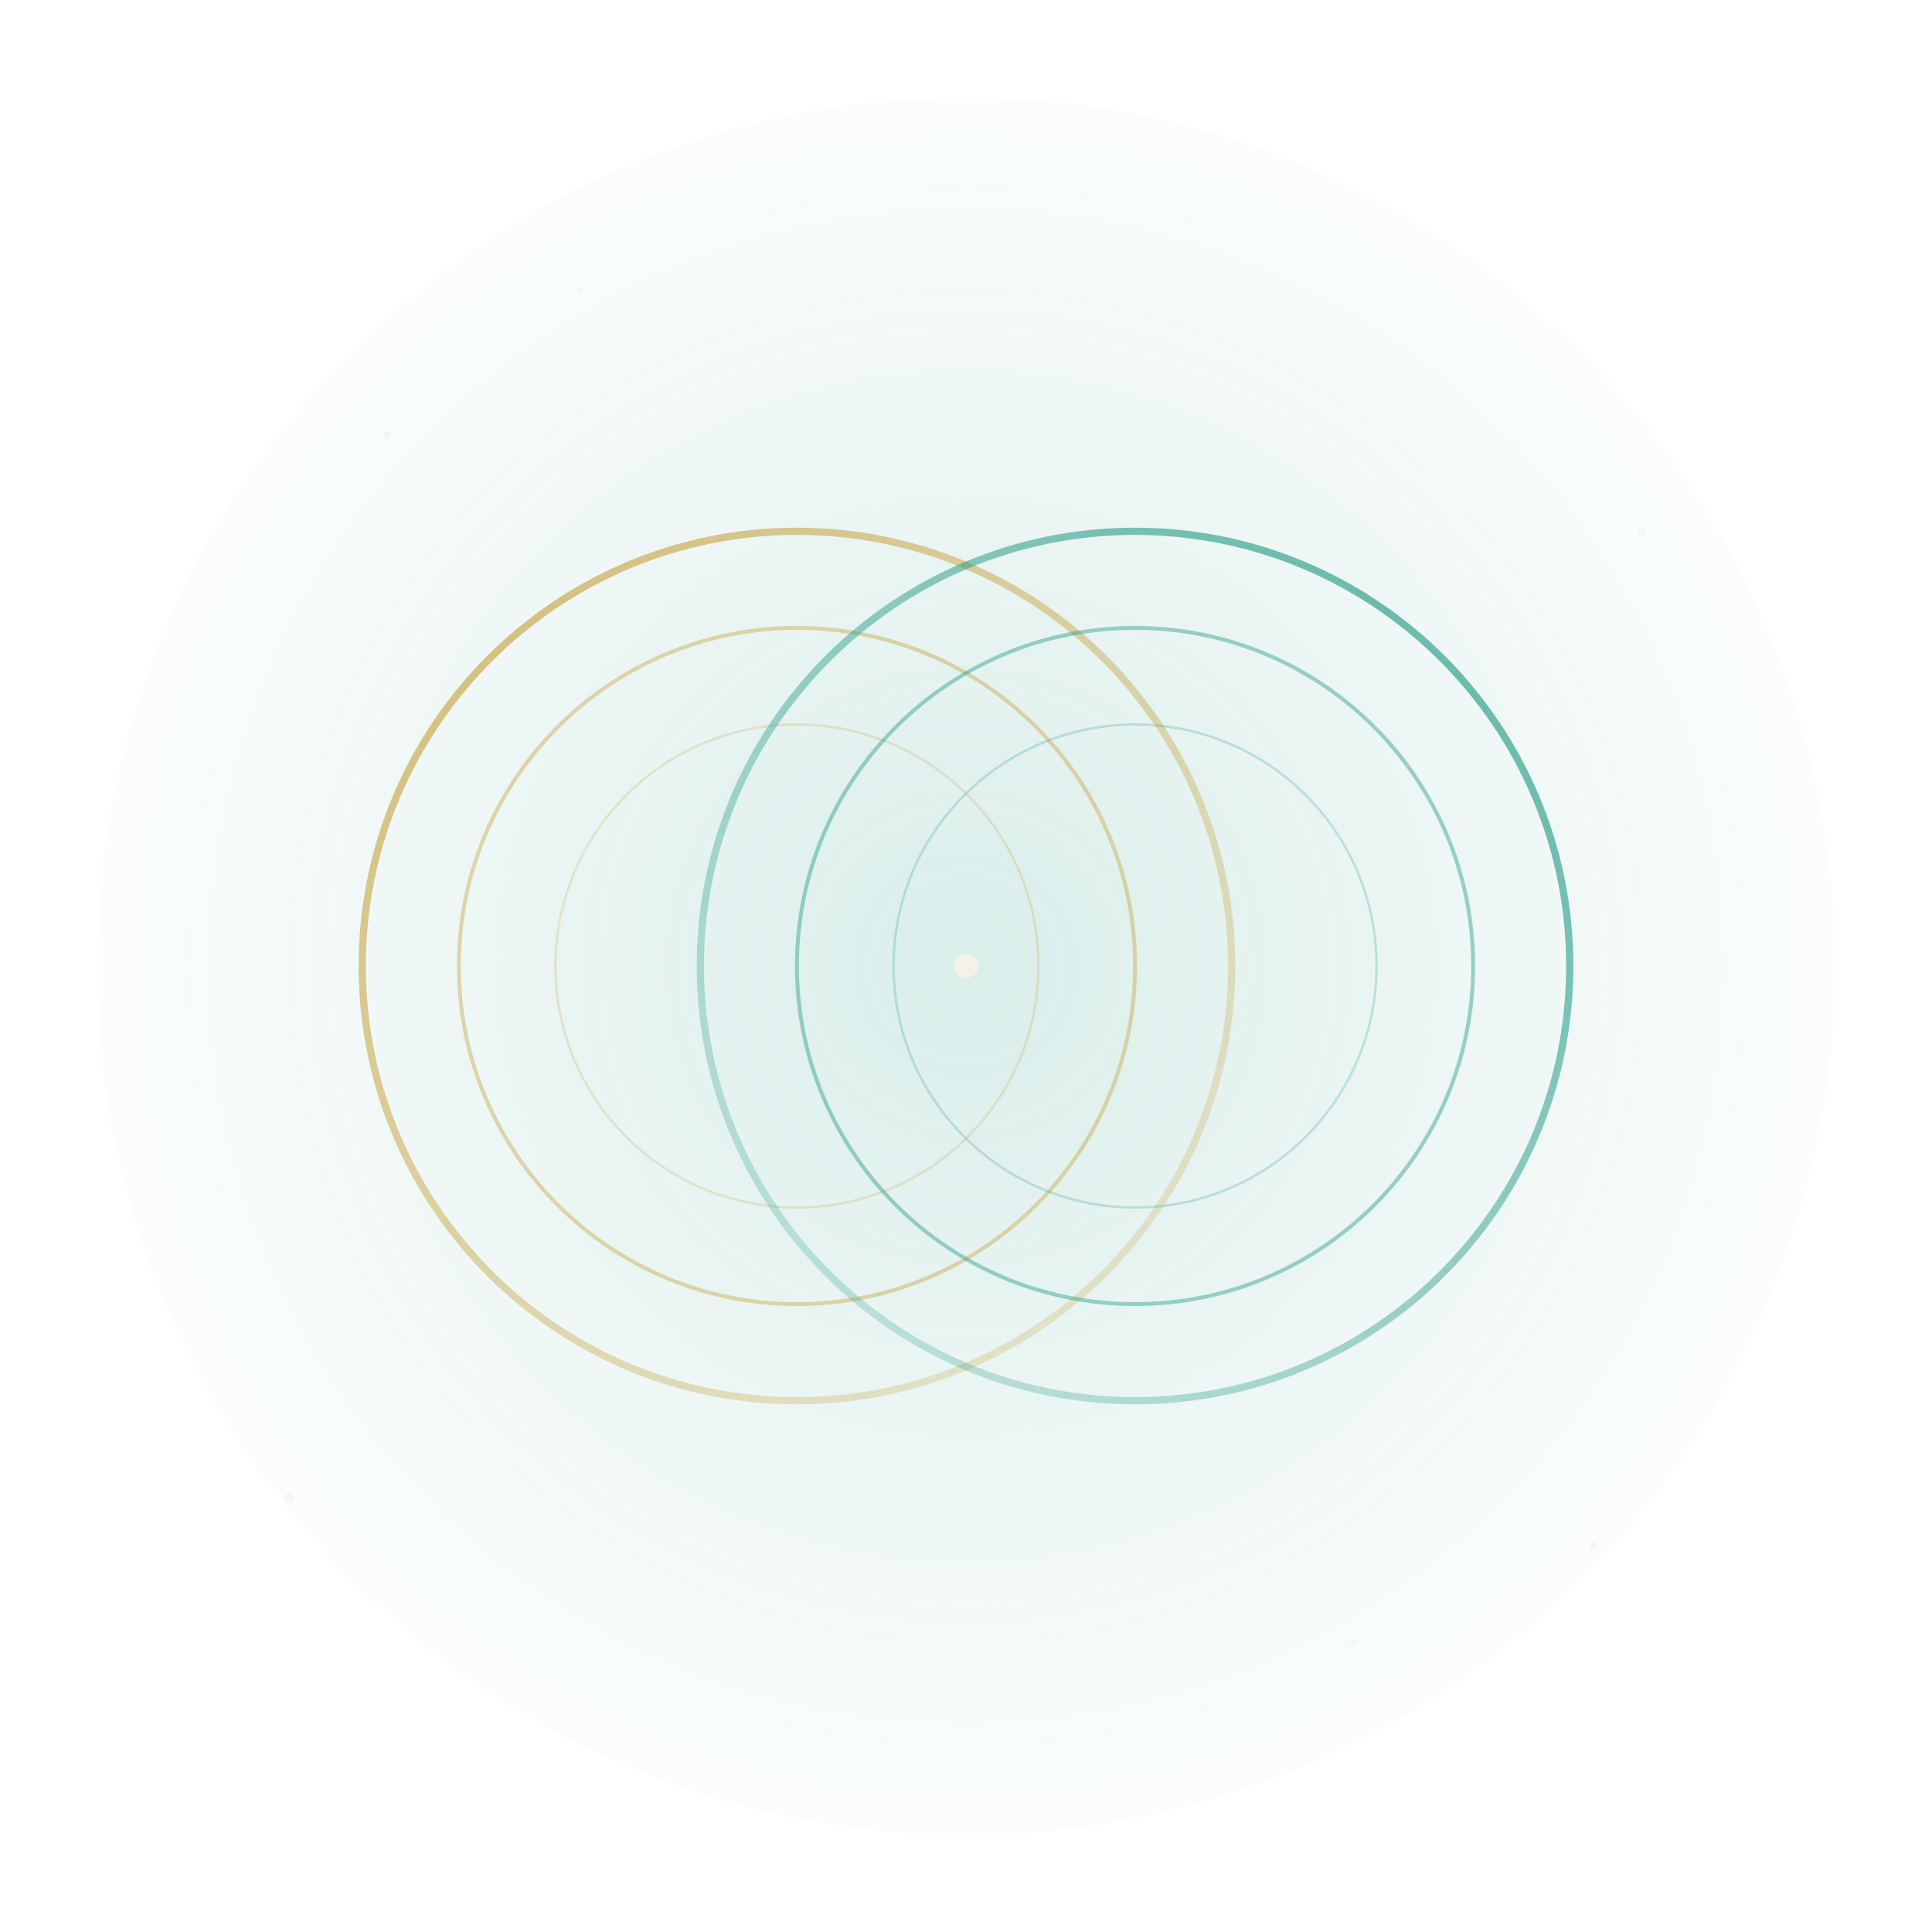
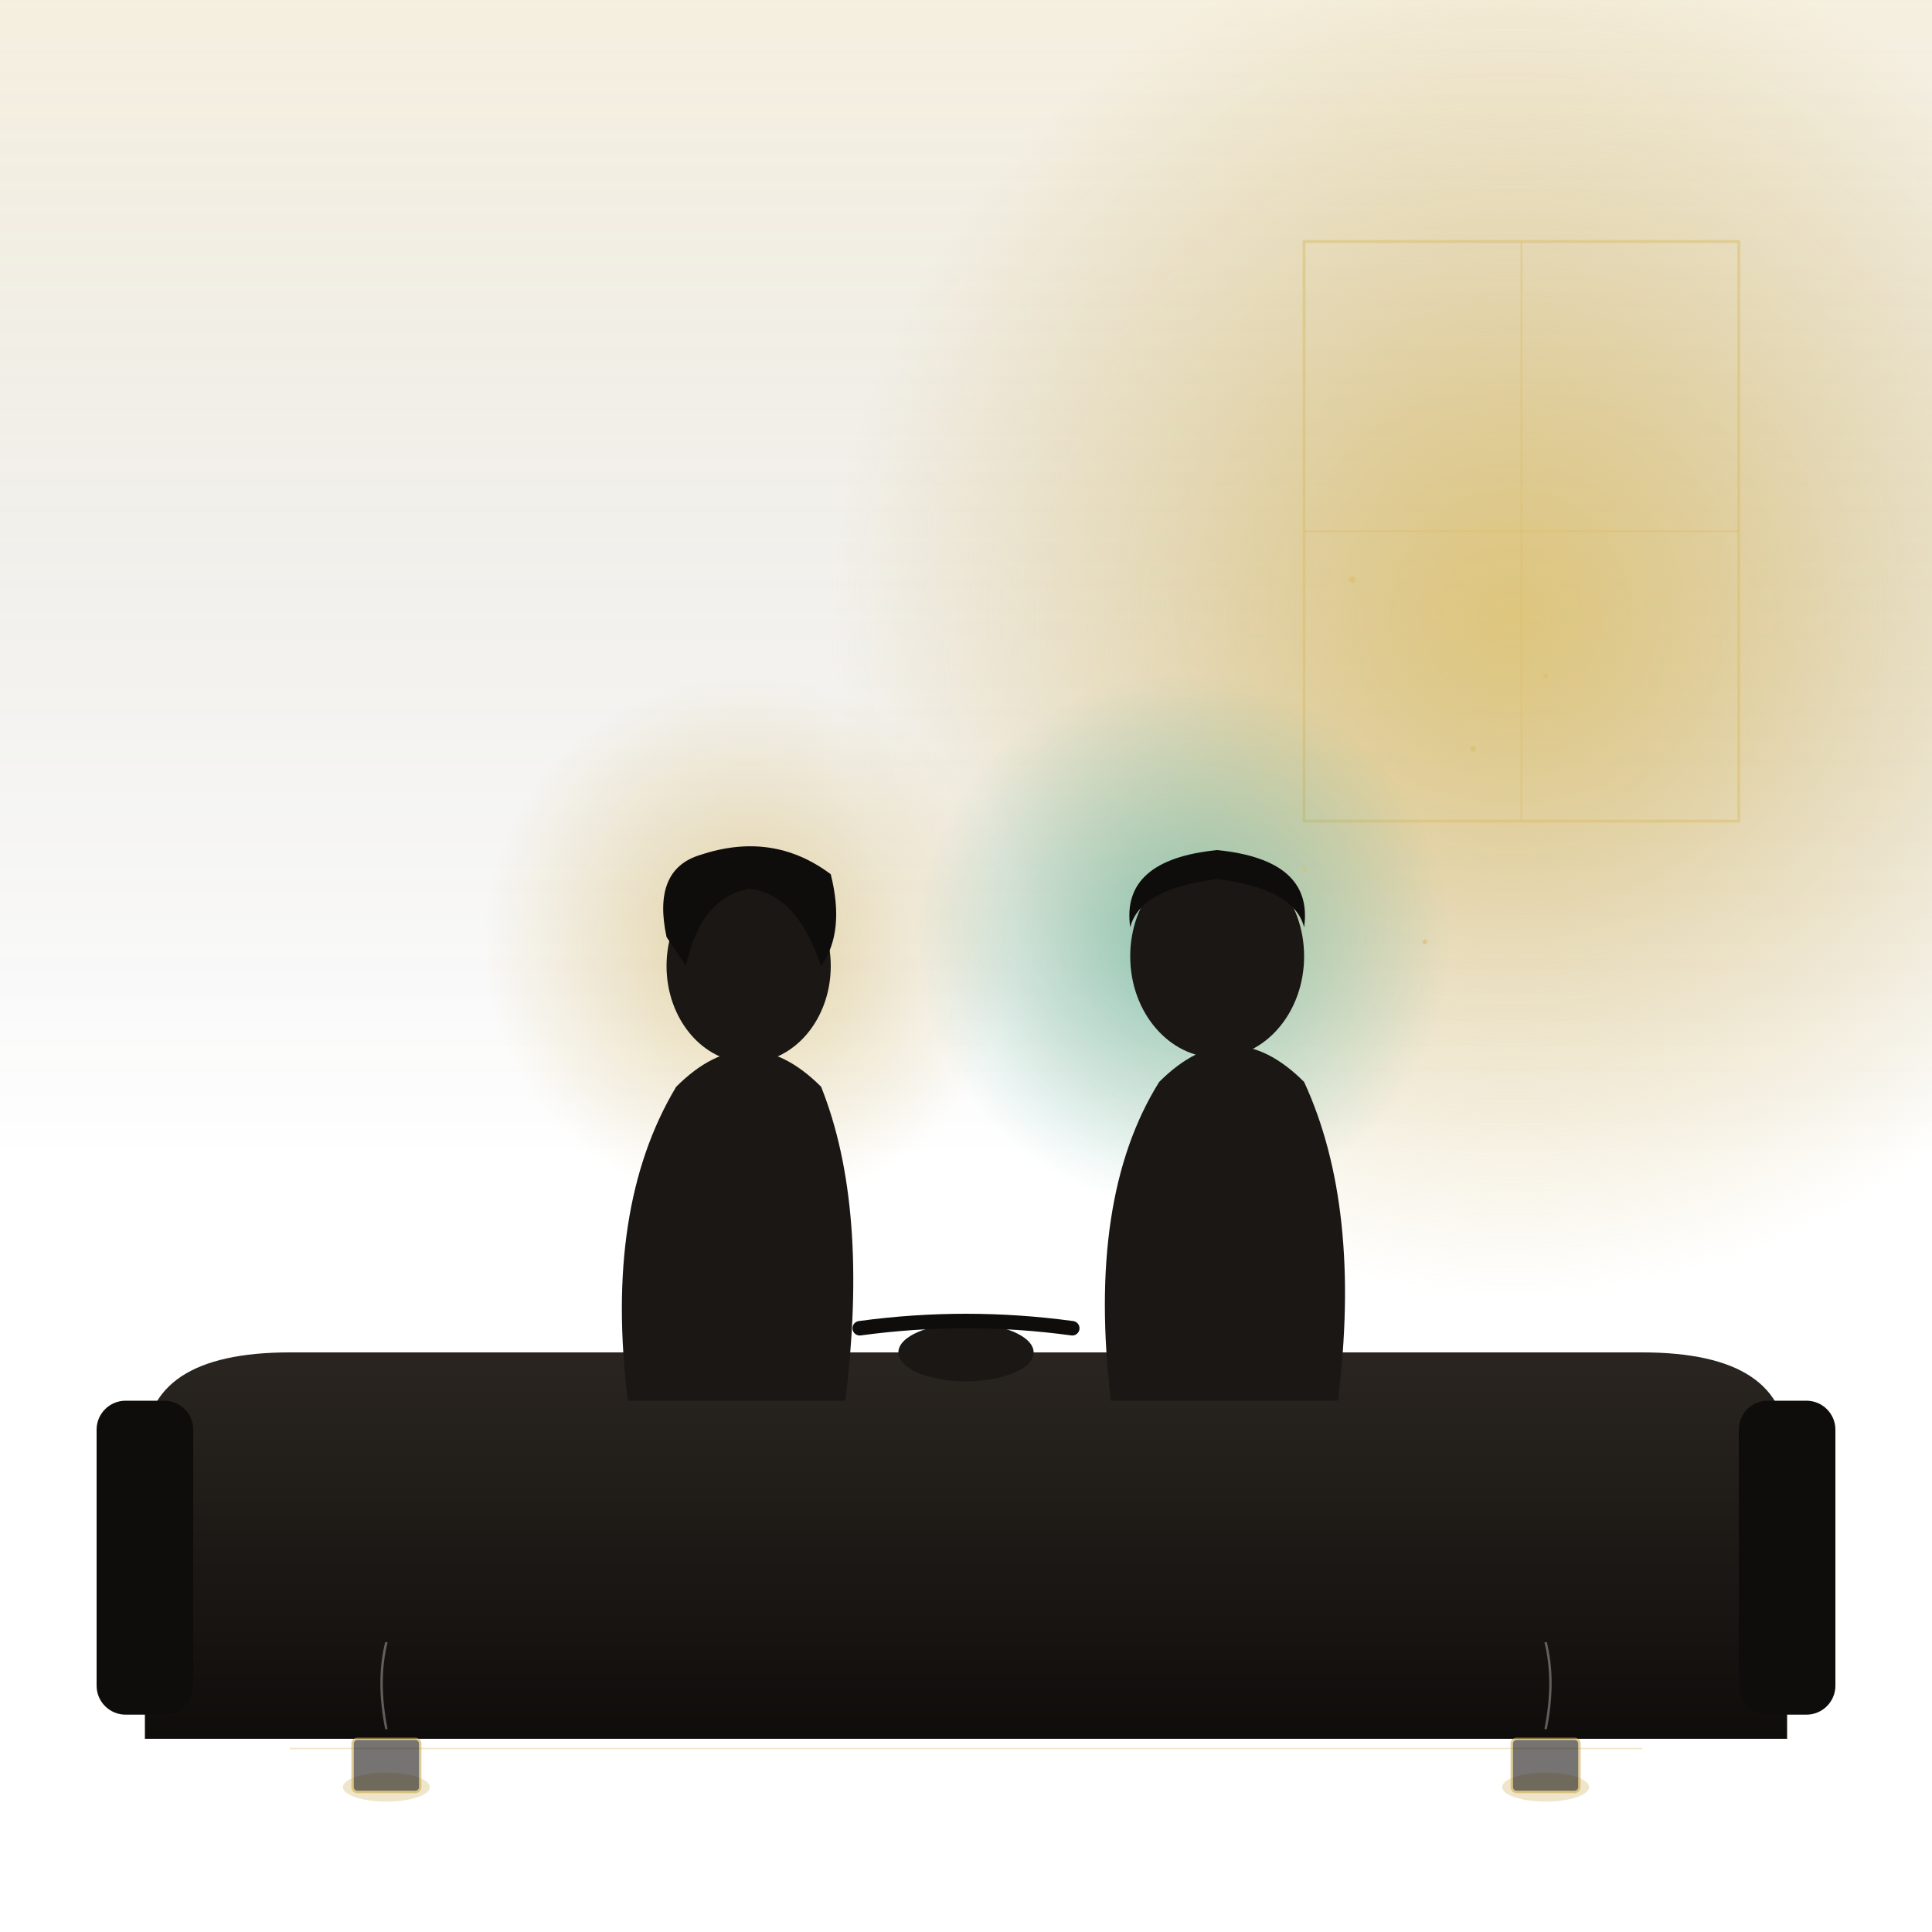
- <svg xmlns="http://www.w3.org/2000/svg" viewBox="0 0 400 400" role="img" aria-label="Two breath rings intertwined">
+ <svg xmlns="http://www.w3.org/2000/svg" viewBox="0 0 400 400" role="img" aria-label="Two figures sitting close together on a couch in morning light, breathing">
  <defs>
-     <radialGradient id="h0-bg" cx="50%" cy="50%" r="55%">
-       <stop offset="0%" stop-color="#2d9e8a" stop-opacity="0.18" />
+     <linearGradient id="hp0-room" x1="0%" y1="0%" x2="0%" y2="100%">
+       <stop offset="0%" stop-color="#c9a84c" stop-opacity="0.18" />
+       <stop offset="60%" stop-color="#1a1714" stop-opacity="0" />
+     </linearGradient>
+     <radialGradient id="hp0-window" cx="78%" cy="32%" r="35%">
+       <stop offset="0%" stop-color="#dabe6a" stop-opacity="0.85" />
+       <stop offset="50%" stop-color="#c9a84c" stop-opacity="0.35" />
+       <stop offset="100%" stop-color="#c9a84c" stop-opacity="0" />
+     </radialGradient>
+     <linearGradient id="hp0-couch" x1="0%" y1="0%" x2="0%" y2="100%">
+       <stop offset="0%" stop-color="#2a2520" />
+       <stop offset="100%" stop-color="#0f0d0b" />
+     </linearGradient>
+     <radialGradient id="hp0-breath1" cx="50%" cy="50%" r="50%">
+       <stop offset="0%" stop-color="#2d9e8a" stop-opacity="0.5" />
      <stop offset="100%" stop-color="#2d9e8a" stop-opacity="0" />
    </radialGradient>
-     <linearGradient id="h0-ring1" x1="0%" y1="0%" x2="100%" y2="100%">
-       <stop offset="0%" stop-color="#c9a84c" stop-opacity="0.9" />
-       <stop offset="100%" stop-color="#c9a84c" stop-opacity="0.2" />
-     </linearGradient>
-     <linearGradient id="h0-ring2" x1="100%" y1="0%" x2="0%" y2="100%">
-       <stop offset="0%" stop-color="#2d9e8a" stop-opacity="0.9" />
-       <stop offset="100%" stop-color="#2d9e8a" stop-opacity="0.2" />
-     </linearGradient>
+     <radialGradient id="hp0-breath2" cx="50%" cy="50%" r="50%">
+       <stop offset="0%" stop-color="#c9a84c" stop-opacity="0.5" />
+       <stop offset="100%" stop-color="#c9a84c" stop-opacity="0" />
+     </radialGradient>
  </defs>
-   <circle cx="200" cy="200" r="180" fill="url(#h0-bg)" />
-   <circle cx="165" cy="200" r="90" fill="none" stroke="url(#h0-ring1)" stroke-width="1.5" opacity="0.85" />
-   <circle cx="165" cy="200" r="70" fill="none" stroke="#c9a84c" stroke-width="0.8" opacity="0.45" />
-   <circle cx="165" cy="200" r="50" fill="none" stroke="#c9a84c" stroke-width="0.5" opacity="0.25" />
-   <circle cx="235" cy="200" r="90" fill="none" stroke="url(#h0-ring2)" stroke-width="1.5" opacity="0.85" />
-   <circle cx="235" cy="200" r="70" fill="none" stroke="#2d9e8a" stroke-width="0.8" opacity="0.45" />
-   <circle cx="235" cy="200" r="50" fill="none" stroke="#2d9e8a" stroke-width="0.5" opacity="0.25" />
-   <circle cx="200" cy="200" r="2.5" fill="#f5f0e8" />
-   <g fill="#f5f0e8" opacity="0.6">
-     <circle cx="80" cy="90" r="0.8" />
-     <circle cx="340" cy="110" r="0.8" />
-     <circle cx="60" cy="310" r="1" />
-     <circle cx="330" cy="320" r="0.8" />
-     <circle cx="120" cy="60" r="0.5" />
-     <circle cx="280" cy="340" r="0.5" />
+   <rect width="400" height="400" fill="url(#hp0-room)" />
+   <rect width="400" height="400" fill="url(#hp0-window)" />
+   <rect x="270" y="50" width="90" height="120" fill="none" stroke="#dabe6a" stroke-width="0.6" opacity="0.5" />
+   <line x1="315" y1="50" x2="315" y2="170" stroke="#dabe6a" stroke-width="0.4" opacity="0.4" />
+   <line x1="270" y1="110" x2="360" y2="110" stroke="#dabe6a" stroke-width="0.4" opacity="0.4" />
+   <path d="M 30,300 Q 30,280 60,280 L 340,280 Q 370,280 370,300 L 370,360 L 30,360 Z" fill="url(#hp0-couch)" />
+   <rect x="20" y="290" width="20" height="65" rx="6" fill="#0f0d0b" />
+   <rect x="360" y="290" width="20" height="65" rx="6" fill="#0f0d0b" />
+   <circle cx="155" cy="195" r="55" fill="url(#hp0-breath2)" />
+   <circle cx="245" cy="195" r="55" fill="url(#hp0-breath1)" />
+   <g fill="#1a1714">
+     <path d="M 130,290 Q 125,250 140,225 Q 155,210 170,225 Q 180,250 175,290 Z" />
+     <ellipse cx="155" cy="200" rx="17" ry="20" />
+     <path d="M 138,194 Q 135,180 145,177 Q 160,172 172,181 Q 175,193 170,200 Q 165,185 155,184 Q 145,186 142,200 Z" fill="#0f0d0b" />
+   </g>
+   <g fill="#1a1714">
+     <path d="M 230,290 Q 225,248 240,224 Q 255,209 270,224 Q 282,250 277,290 Z" />
+     <ellipse cx="252" cy="198" rx="18" ry="21" />
+     <path d="M 234,192 Q 232,178 252,176 Q 272,178 270,192 Q 268,184 252,182 Q 236,184 234,192 Z" fill="#0f0d0b" />
+   </g>
+   <ellipse cx="200" cy="280" rx="14" ry="6" fill="#1a1714" />
+   <path d="M 178,275 Q 200,272 222,275" stroke="#0f0d0b" stroke-width="3" fill="none" stroke-linecap="round" />
+   <line x1="60" y1="362" x2="340" y2="362" stroke="#c9a84c" stroke-width="0.3" opacity="0.3" />
+   <ellipse cx="80" cy="370" rx="9" ry="3" fill="#c9a84c" opacity="0.3" />
+   <rect x="73" y="360" width="14" height="11" rx="1" fill="#1a1714" stroke="#c9a84c" stroke-width="0.5" opacity="0.6" />
+   <ellipse cx="320" cy="370" rx="9" ry="3" fill="#c9a84c" opacity="0.3" />
+   <rect x="313" y="360" width="14" height="11" rx="1" fill="#1a1714" stroke="#c9a84c" stroke-width="0.5" opacity="0.6" />
+   <path d="M 80,358 Q 78,348 80,340" stroke="#f5f0e8" stroke-width="0.5" fill="none" opacity="0.35" />
+   <path d="M 320,358 Q 322,348 320,340" stroke="#f5f0e8" stroke-width="0.5" fill="none" opacity="0.35" />
+   <g fill="#dabe6a" opacity="0.6">
+     <circle cx="280" cy="120" r="0.7" />
+     <circle cx="305" cy="155" r="0.6" />
+     <circle cx="295" cy="195" r="0.5" />
+     <circle cx="320" cy="140" r="0.5" />
+     <circle cx="270" cy="180" r="0.4" />
  </g>
</svg>
